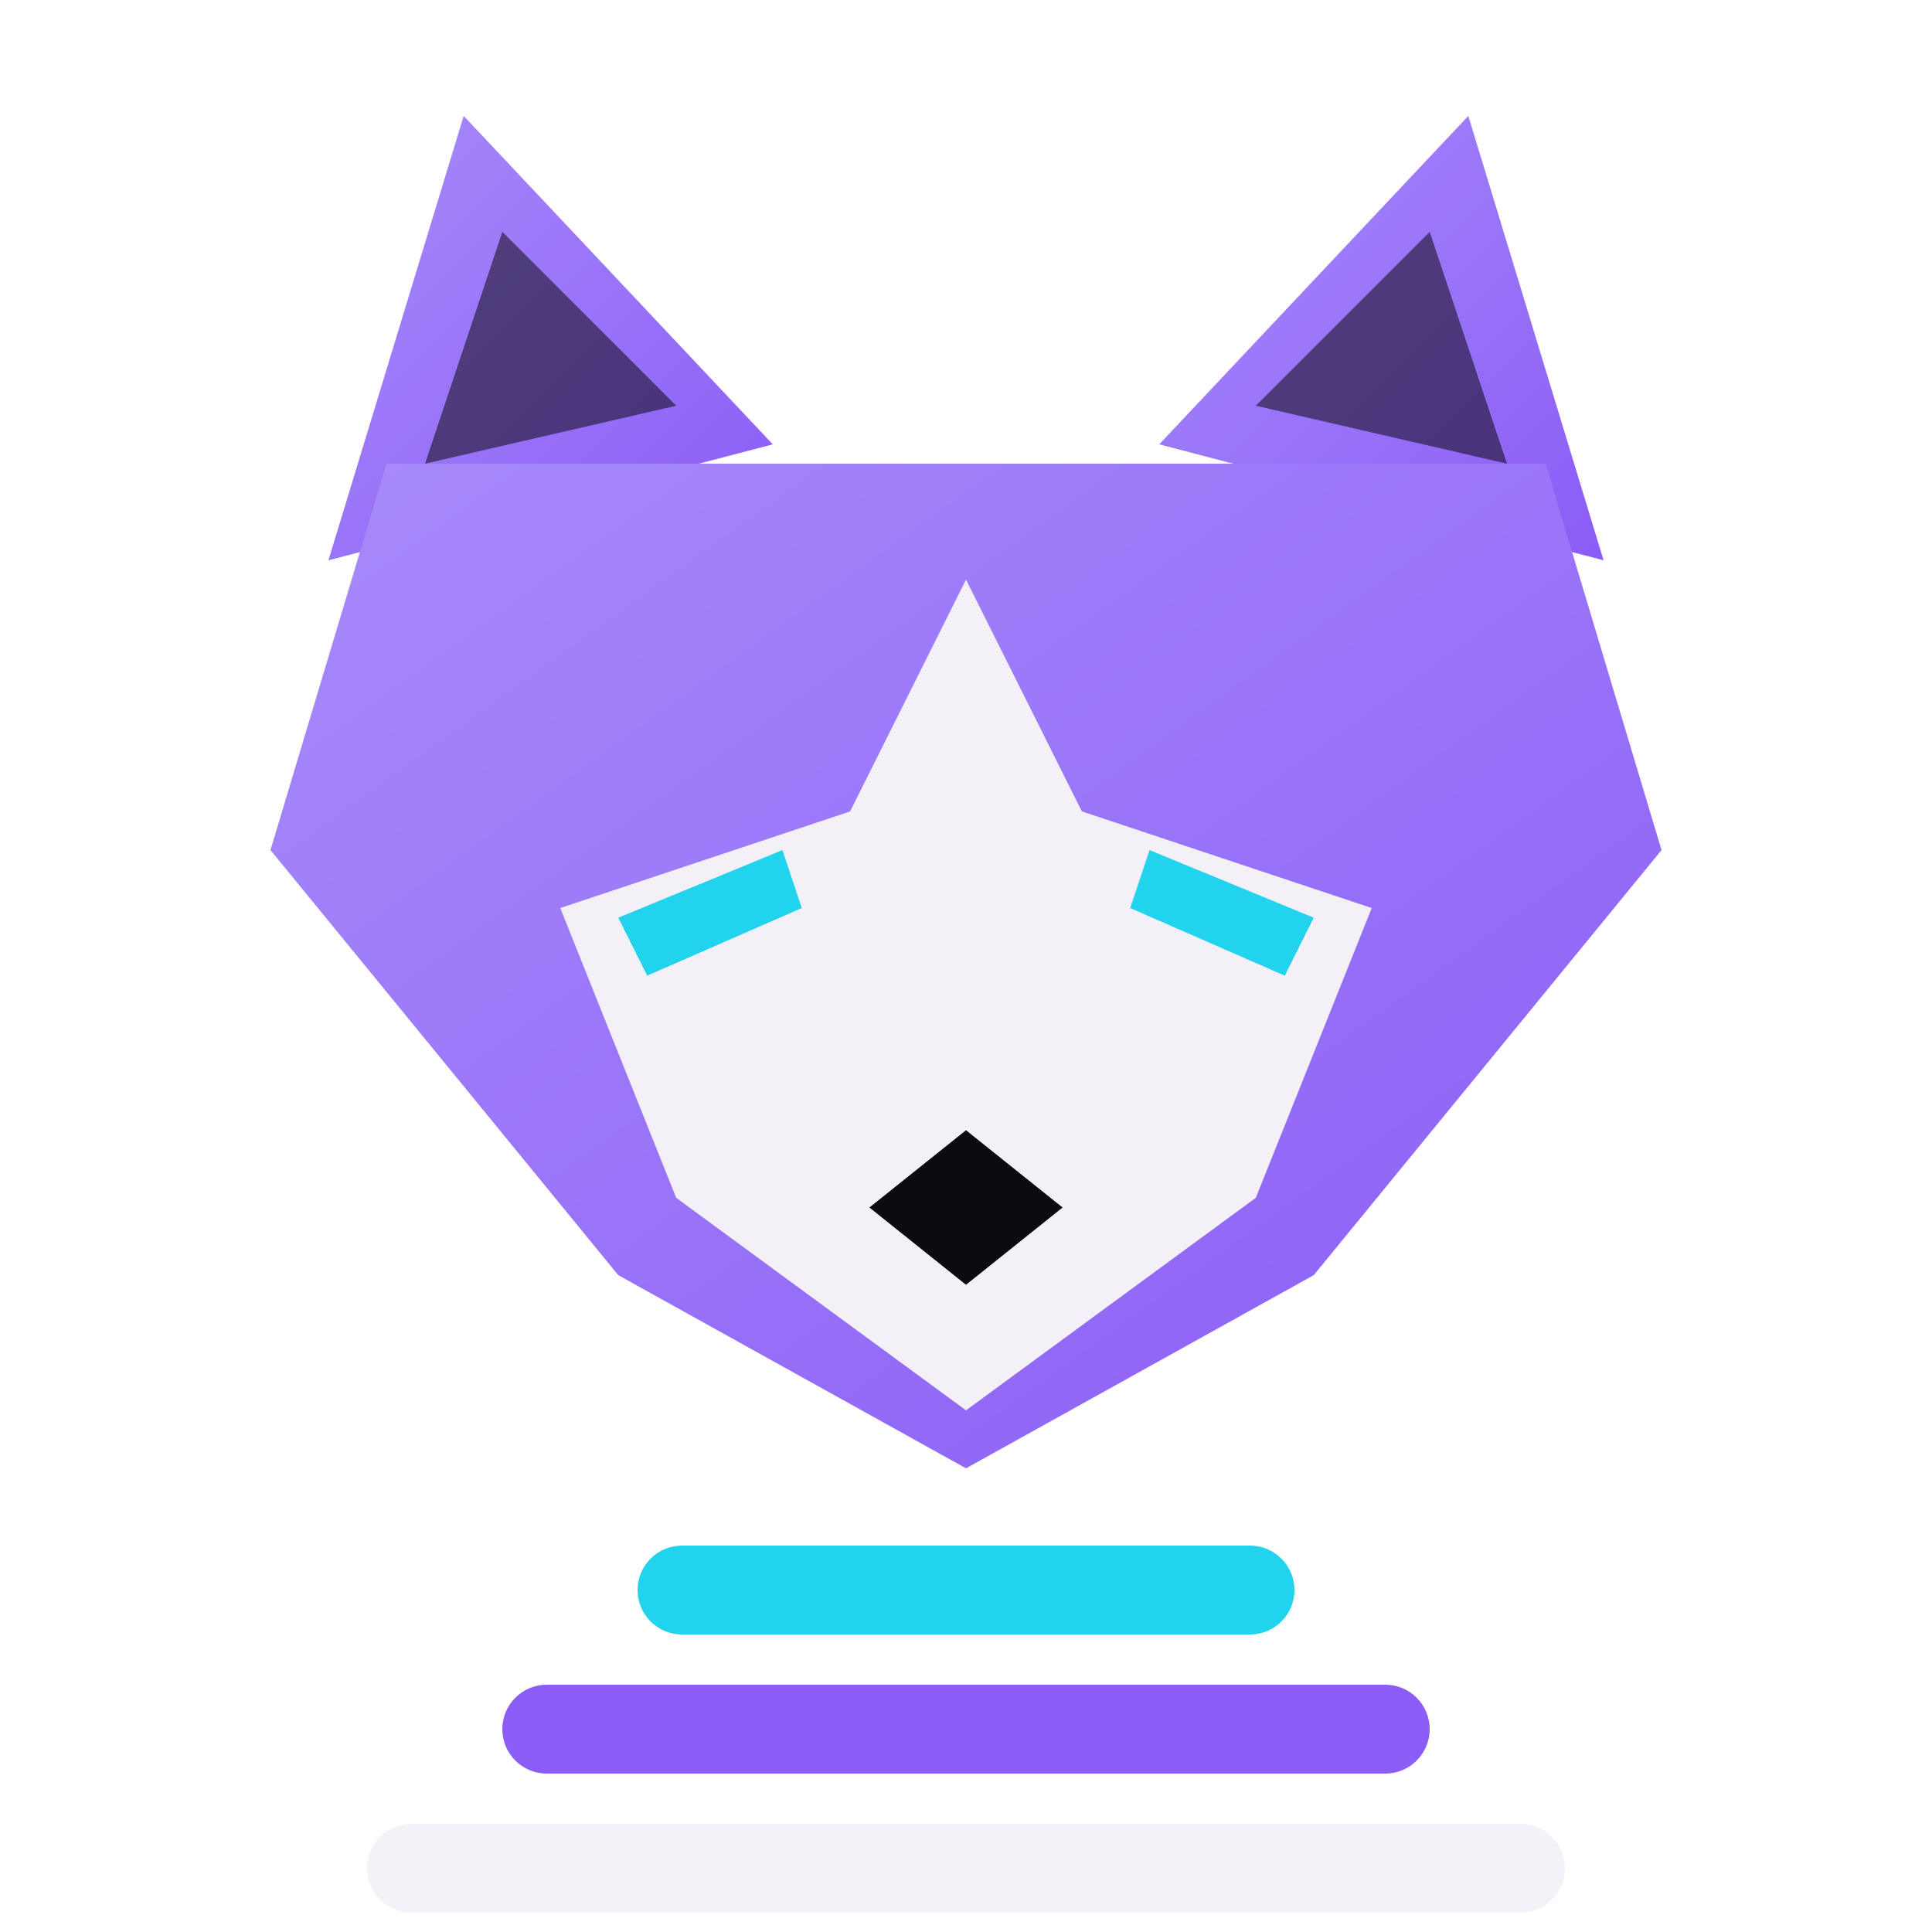
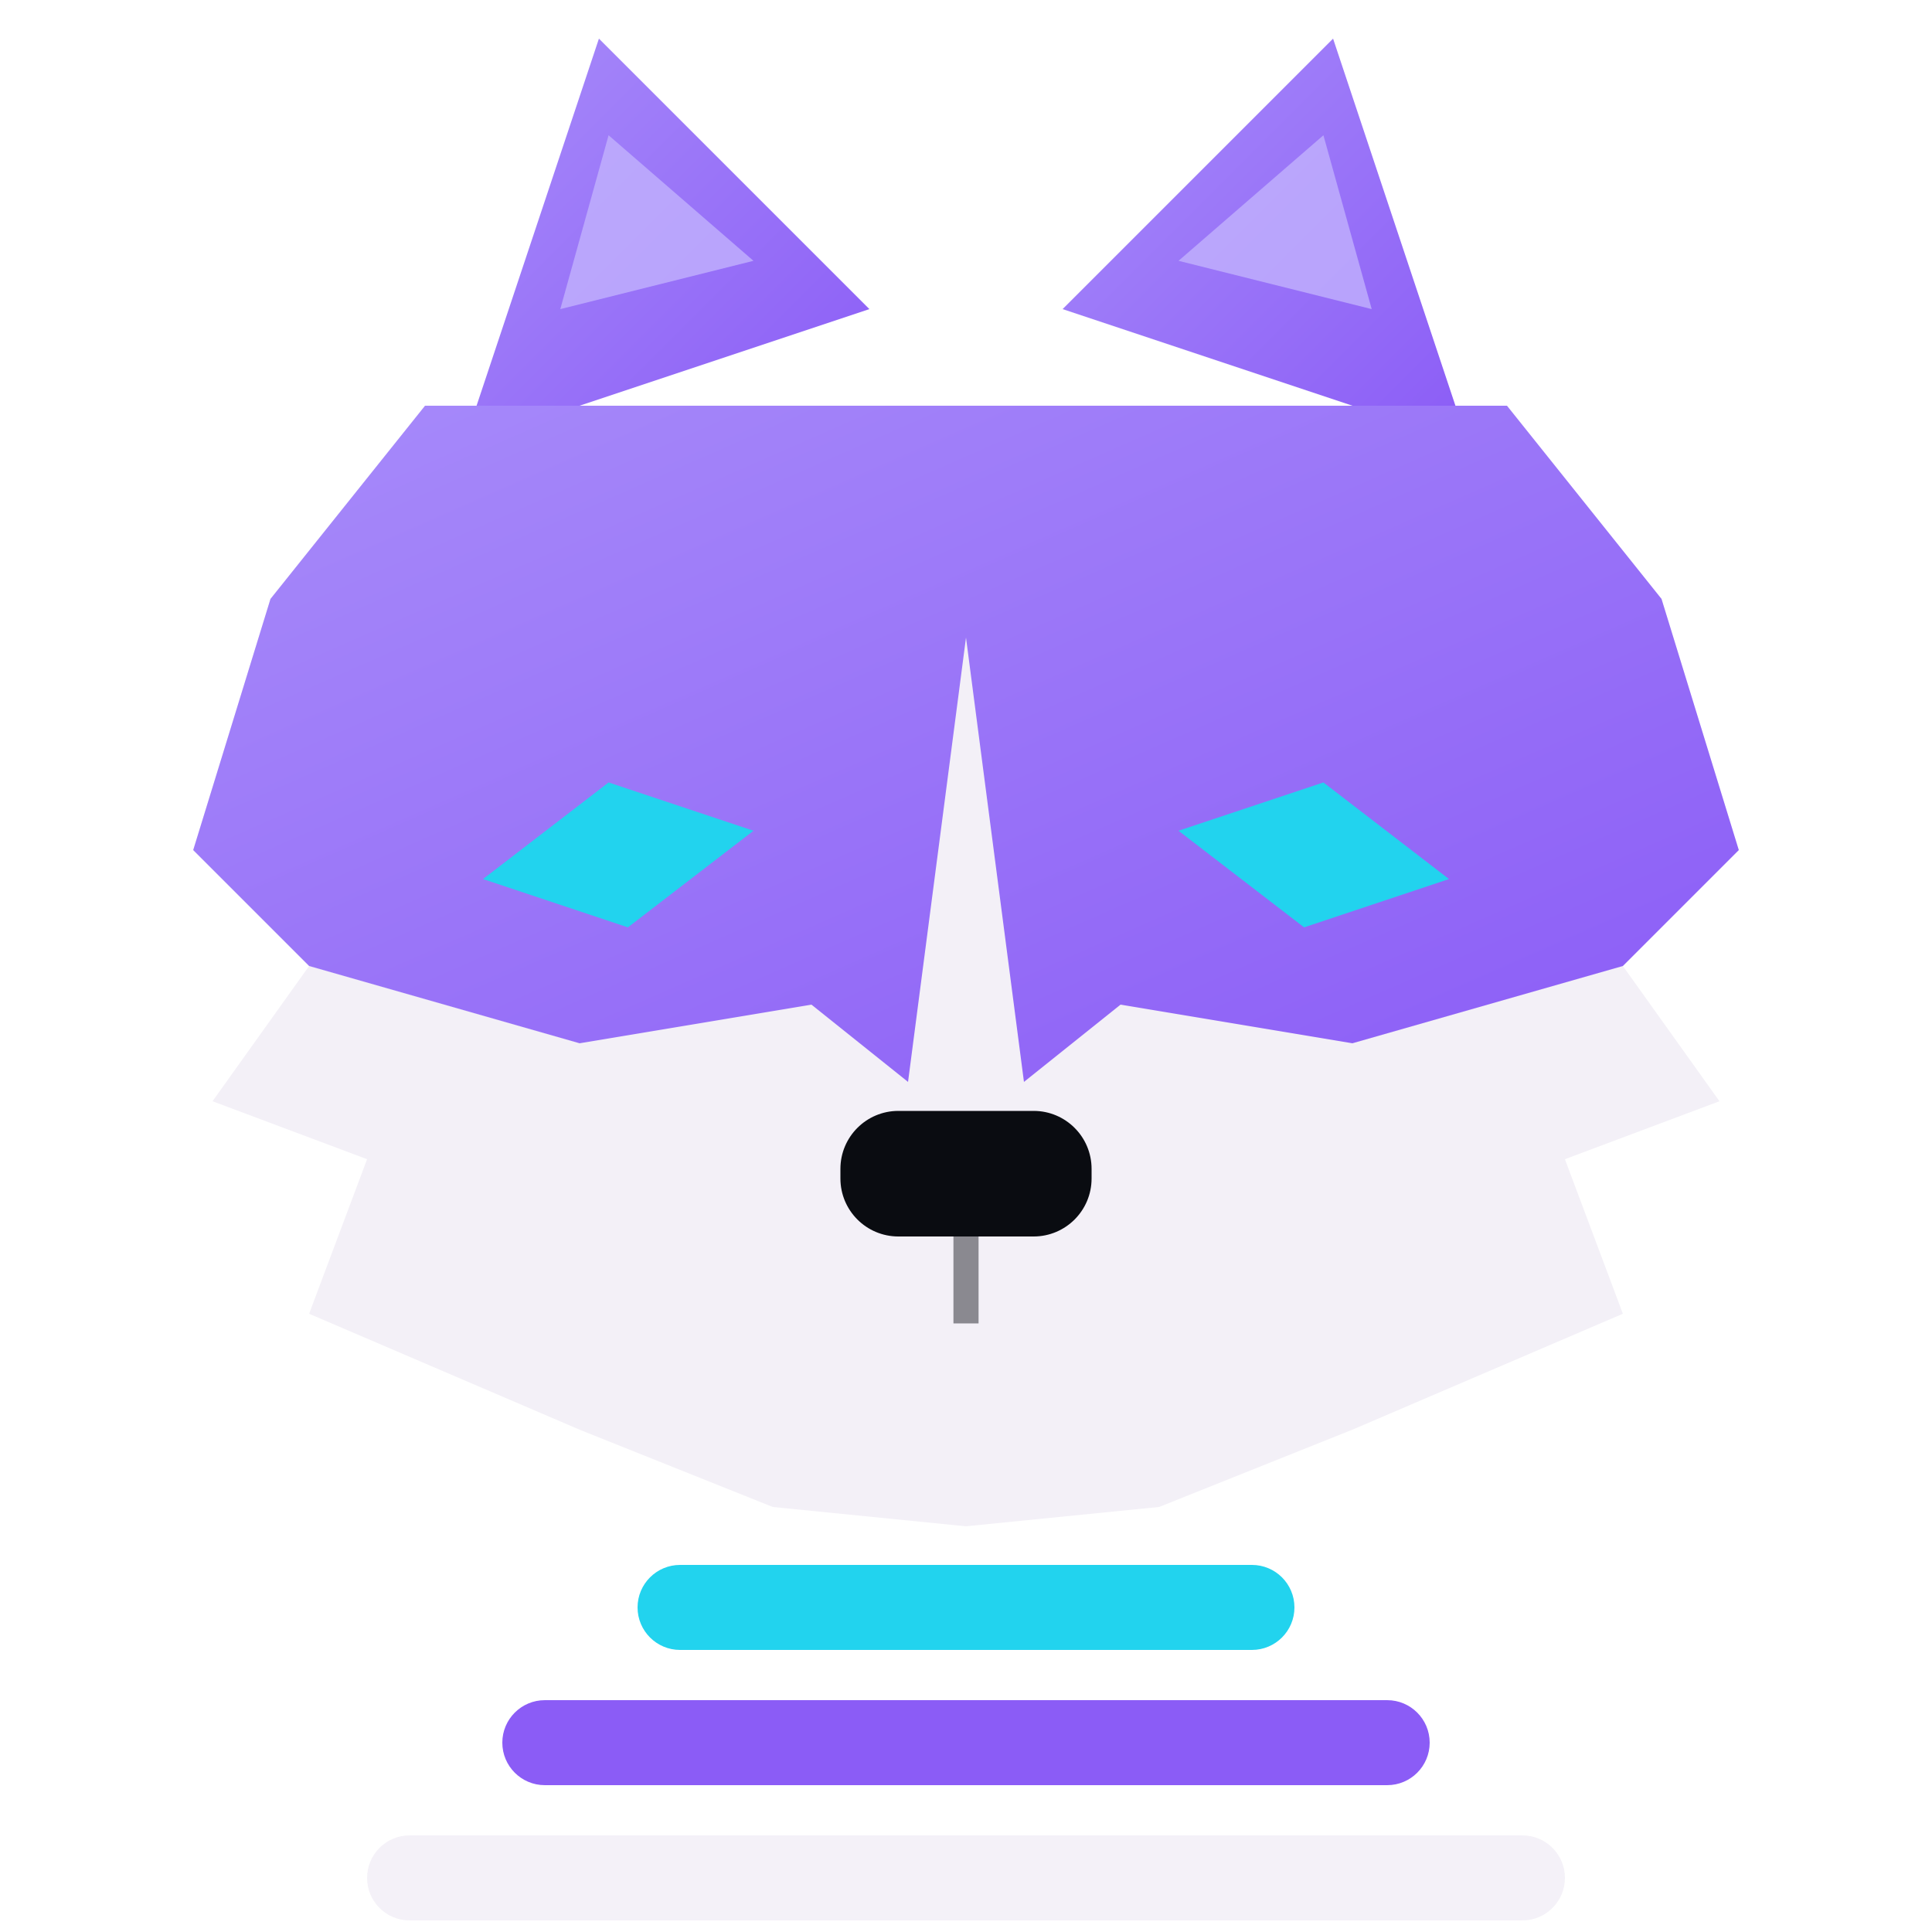
<svg xmlns="http://www.w3.org/2000/svg" viewBox="0 0 100 100">
  <defs>
    <linearGradient id="fur" x1="0" y1="0" x2="1" y2="1">
      <stop offset="0" stop-color="#a78bfa" />
      <stop offset="1" stop-color="#8b5cf6" />
    </linearGradient>
  </defs>
-   <polygon points="24,6 40,23 17,29" fill="url(#fur)" />
-   <polygon points="76,6 60,23 83,29" fill="url(#fur)" />
-   <polygon points="26,12 35,21 22,24" fill="#0c0a14" opacity="0.55" />
-   <polygon points="74,12 65,21 78,24" fill="#0c0a14" opacity="0.55" />
-   <polygon points="20,24 80,24 86,44 68,66 50,76 32,66 14,44" fill="url(#fur)" />
-   <polygon points="50,30 56,42 71,47 65,62 50,73 35,62 29,47 44,42" fill="#f3f0f7" />
-   <polygon points="32,47.5 40.5,44 41.5,47 33.5,50.5" fill="#22d3ee" />
-   <polygon points="68,47.5 59.5,44 58.5,47 66.5,50.5" fill="#22d3ee" />
-   <polygon points="50,58.5 55,62.5 50,66.5 45,62.5" fill="#0a0c11" />
-   <rect x="33" y="80" width="34" height="4.6" rx="2.3" fill="#22d3ee" />
-   <rect x="26" y="87.2" width="48" height="4.6" rx="2.3" fill="#8b5cf6" />
-   <rect x="19" y="94.4" width="62" height="4.6" rx="2.3" fill="#f3f0f7" opacity="0.92" />
+   <polygon points="24,23 31,2 45,16" fill="url(#fur)" />
+   <polygon points="76,23 69,2 55,16" fill="url(#fur)" />
+   <polygon points="29,16 31.5,7 39,13.5" fill="#c4b5fd" opacity="0.75" />
+   <polygon points="71,16 68.5,7 61,13.5" fill="#c4b5fd" opacity="0.75" />
+   <polygon points="22,21 78,21 86,31 90,44 84,50 89,57 81,60 84,68 70,74 60,78 50,79 40,78 30,74 16,68 19,60 11,57 16,50 10,44 14,31" fill="#f3f0f7" />
+   <polygon points="22,21 78,21 86,31 90,44 84,50 70,54 58,52 53,56 50,33 47,56 42,52 30,54 16,50 10,44 14,31" fill="url(#fur)" />
+   <polygon points="25,45.5 31.5,40.5 39,43 32.5,48" fill="#22d3ee" />
+   <polygon points="75,45.5 68.5,40.5 61,43 67.5,48" fill="#22d3ee" />
+   <rect x="43.5" y="57.5" width="13" height="6.5" rx="3" fill="#0a0c11" />
+   <rect x="49.35" y="63.5" width="1.3" height="5" fill="#0a0c11" opacity="0.45" />
+   <rect x="33" y="81" width="34" height="4.4" rx="2.2" fill="#22d3ee" />
+   <rect x="26" y="88" width="48" height="4.4" rx="2.2" fill="#8b5cf6" />
+   <rect x="19" y="95" width="62" height="4.4" rx="2.2" fill="#f3f0f7" opacity="0.92" />
</svg>
